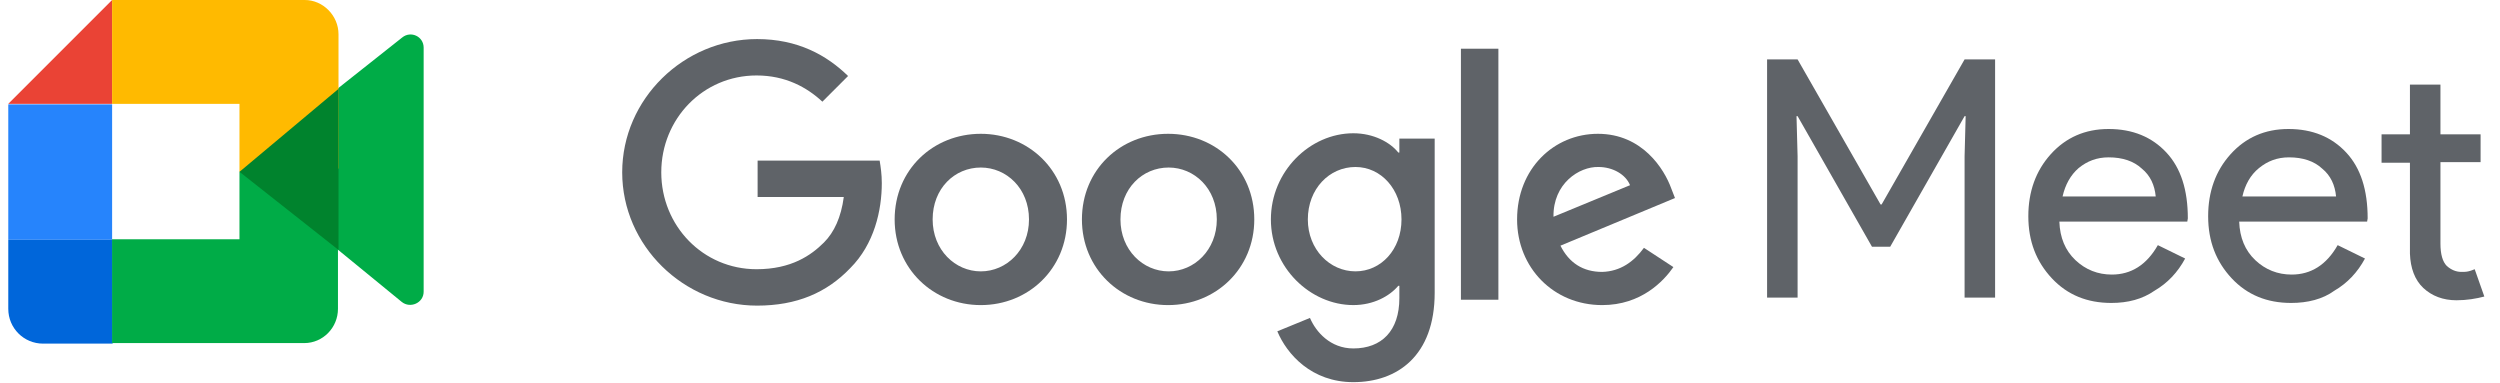
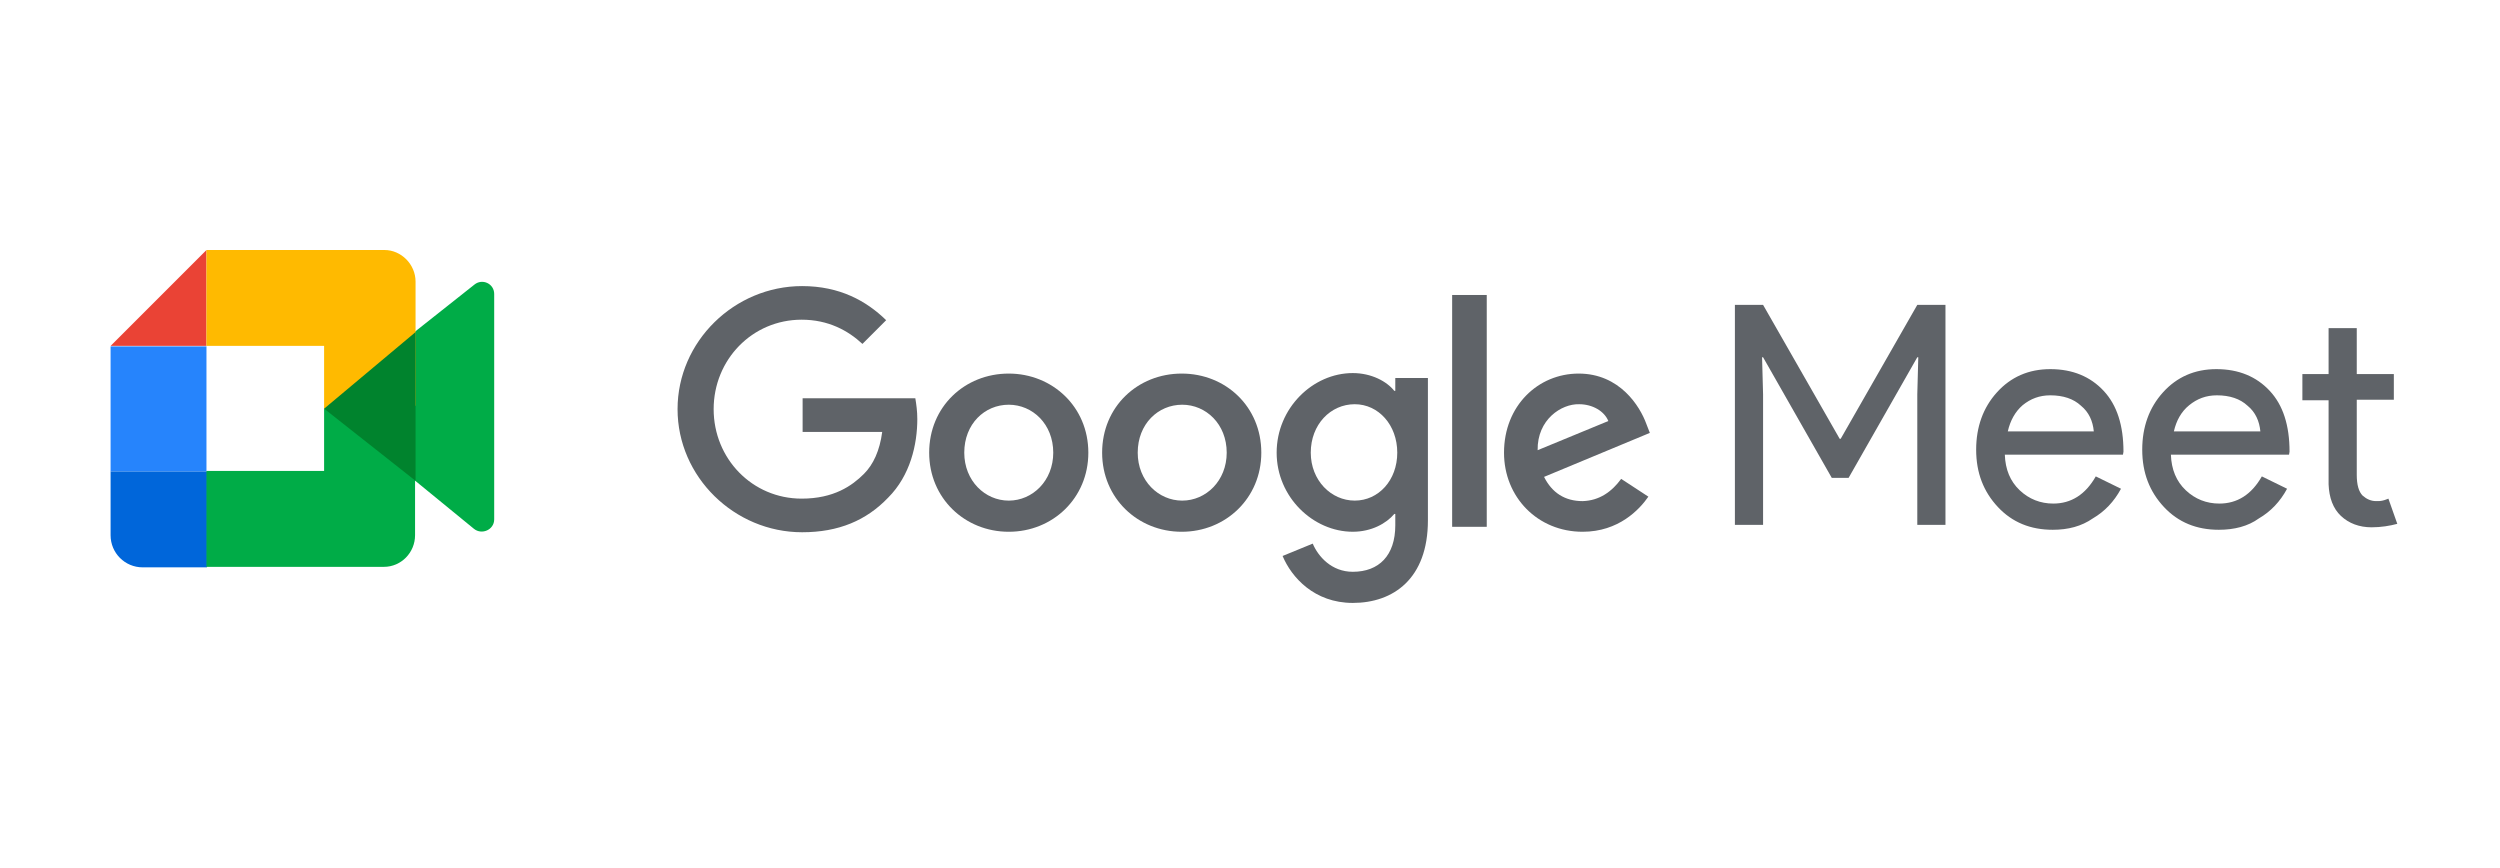
- <svg xmlns="http://www.w3.org/2000/svg" width="157" height="24" viewBox="0 0 157 24" fill="none">
-   <path d="M20.42 15.025V14.252V13.21V8.269V7.227L21.227 5.546L25.26 2.353C25.798 1.916 26.605 2.286 26.605 2.991V18.319C26.605 19.025 25.765 19.395 25.227 18.958L20.42 15.025Z" fill="#00AC47" />
-   <path d="M7.041 0L0.52 6.521H7.041V0Z" fill="#EA4335" />
-   <path d="M7.041 6.554H0.52V15.059H7.041V6.554Z" fill="#2684FC" />
-   <path d="M0.52 15.025V19.395C0.52 20.605 1.494 21.58 2.704 21.58H7.074V15.059H0.52V15.025Z" fill="#0066DA" />
-   <path d="M21.258 2.151C21.258 0.975 20.283 0 19.14 0H14.871H7.039V6.521H15.039V10.79L21.258 10.588V2.151Z" fill="#FFBA00" />
-   <path d="M15.039 15.025H7.039V21.546H14.837H19.106C20.283 21.546 21.224 20.572 21.224 19.395V10.79H15.039V15.025Z" fill="#00AC47" />
-   <path d="M21.259 5.58V15.697L15.041 10.79L21.259 5.58Z" fill="#00832D" />
-   <path d="M112.889 18.689H110.973V3.731H112.889L118.099 12.84H118.166L123.376 3.731H125.292V18.689H123.376V9.815L123.443 7.294H123.376L118.704 15.496H117.561L112.889 7.294H112.821L112.889 9.815V18.689Z" fill="#5F6368" />
-   <path d="M132.589 19.025C131.076 19.025 129.833 18.521 128.858 17.479C127.883 16.437 127.379 15.159 127.379 13.58C127.379 12.033 127.849 10.722 128.791 9.68C129.732 8.638 130.942 8.101 132.421 8.101C133.934 8.101 135.144 8.605 136.051 9.58C136.959 10.554 137.396 11.932 137.396 13.714L137.362 13.916H129.328C129.362 14.924 129.698 15.731 130.337 16.336C130.976 16.941 131.749 17.243 132.623 17.243C133.833 17.243 134.807 16.638 135.513 15.395L137.228 16.235C136.757 17.109 136.118 17.781 135.312 18.252C134.539 18.79 133.631 19.025 132.589 19.025ZM129.53 12.336H135.379C135.312 11.63 135.043 11.025 134.505 10.588C134.001 10.117 133.295 9.882 132.421 9.882C131.681 9.882 131.076 10.117 130.539 10.554C130.034 10.991 129.698 11.596 129.53 12.336Z" fill="#5F6368" />
-   <path d="M143.882 19.025C142.369 19.025 141.126 18.521 140.151 17.479C139.176 16.437 138.672 15.159 138.672 13.58C138.672 12.033 139.142 10.722 140.084 9.68C141.025 8.638 142.235 8.101 143.714 8.101C145.226 8.101 146.437 8.605 147.344 9.58C148.252 10.554 148.689 11.932 148.689 13.714L148.655 13.916H140.621C140.655 14.924 140.991 15.731 141.63 16.336C142.269 16.941 143.042 17.243 143.916 17.243C145.126 17.243 146.1 16.638 146.806 15.395L148.521 16.235C148.05 17.109 147.411 17.781 146.605 18.252C145.865 18.79 144.924 19.025 143.882 19.025ZM140.823 12.336H146.705C146.638 11.63 146.369 11.025 145.832 10.588C145.327 10.117 144.621 9.882 143.748 9.882C143.008 9.882 142.403 10.117 141.865 10.554C141.327 10.991 140.991 11.596 140.823 12.336Z" fill="#5F6368" />
-   <path d="M154.268 18.857C153.428 18.857 152.722 18.588 152.184 18.084C151.647 17.579 151.378 16.84 151.344 15.932V10.218H149.562V8.437H151.344V5.311H153.26V8.437H155.781V10.184H153.26V15.294C153.26 15.966 153.394 16.437 153.663 16.706C153.932 16.941 154.235 17.075 154.571 17.075C154.739 17.075 154.873 17.075 155.008 17.042C155.176 17.008 155.31 16.941 155.411 16.907L156.016 18.622C155.512 18.756 154.907 18.857 154.268 18.857Z" fill="#5F6368" />
-   <path d="M47.578 12.37V10.084H55.242C55.309 10.487 55.377 10.958 55.377 11.496C55.377 13.21 54.906 15.328 53.394 16.84C51.915 18.386 50.032 19.193 47.545 19.193C42.94 19.193 39.074 15.428 39.074 10.823C39.074 6.218 42.94 2.454 47.545 2.454C50.099 2.454 51.915 3.462 53.259 4.773L51.646 6.386C50.671 5.479 49.326 4.739 47.511 4.739C44.15 4.739 41.528 7.462 41.528 10.823C41.528 14.185 44.15 16.907 47.511 16.907C49.696 16.907 50.94 16.033 51.746 15.227C52.385 14.588 52.822 13.647 52.99 12.37H47.578Z" fill="#5F6368" />
-   <path d="M67.007 13.781C67.007 16.874 64.587 19.16 61.595 19.16C58.604 19.16 56.184 16.874 56.184 13.781C56.184 10.655 58.604 8.403 61.595 8.403C64.553 8.403 67.007 10.655 67.007 13.781ZM64.621 13.781C64.621 11.832 63.209 10.521 61.595 10.521C59.948 10.521 58.57 11.832 58.57 13.781C58.57 15.697 59.982 17.042 61.595 17.042C63.209 17.042 64.621 15.697 64.621 13.781Z" fill="#5F6368" />
-   <path d="M78.769 13.781C78.769 16.874 76.349 19.16 73.357 19.16C70.365 19.16 67.945 16.874 67.945 13.781C67.945 10.655 70.365 8.403 73.357 8.403C76.349 8.403 78.769 10.655 78.769 13.781ZM76.416 13.781C76.416 11.832 75.004 10.521 73.391 10.521C71.744 10.521 70.365 11.832 70.365 13.781C70.365 15.697 71.777 17.042 73.391 17.042C75.004 17.042 76.416 15.697 76.416 13.781Z" fill="#5F6368" />
-   <path d="M90.098 8.705V18.386C90.098 22.352 87.745 23.999 84.989 23.999C82.367 23.999 80.821 22.252 80.216 20.806L82.266 19.966C82.636 20.84 83.544 21.882 84.989 21.882C86.77 21.882 87.88 20.773 87.88 18.722V17.949H87.812C87.275 18.588 86.266 19.159 84.989 19.159C82.3 19.159 79.812 16.806 79.812 13.781C79.812 10.756 82.266 8.369 84.989 8.369C86.266 8.369 87.308 8.941 87.812 9.579H87.88V8.705H90.098ZM88.014 13.781C88.014 11.899 86.737 10.487 85.123 10.487C83.476 10.487 82.132 11.865 82.132 13.781C82.132 15.663 83.51 17.041 85.123 17.041C86.737 17.041 88.014 15.663 88.014 13.781Z" fill="#5F6368" />
-   <path d="M94.099 3.059V18.823H91.746V3.059H94.099Z" fill="#5F6368" />
-   <path d="M103.24 15.563L105.089 16.773C104.484 17.647 103.072 19.16 100.618 19.16C97.559 19.16 95.273 16.807 95.273 13.781C95.273 10.588 97.593 8.403 100.349 8.403C103.139 8.403 104.517 10.622 104.954 11.832L105.189 12.437L97.996 15.428C98.534 16.504 99.408 17.076 100.618 17.076C101.761 17.042 102.601 16.437 103.24 15.563ZM97.559 13.613L102.366 11.63C102.097 10.958 101.29 10.487 100.383 10.487C99.173 10.454 97.525 11.529 97.559 13.613Z" fill="#5F6368" />
+ <svg xmlns="http://www.w3.org/2000/svg" width="170" height="59" viewBox="0 0 170 59" fill="none">
+   <path d="M27.42 32.025V31.252V30.21V25.269V24.227L28.227 22.546L32.26 19.353C32.798 18.916 33.605 19.285 33.605 19.991V35.319C33.605 36.025 32.764 36.395 32.227 35.958L27.42 32.025Z" fill="#00AC47" />
+   <path d="M14.04 17L7.52 23.521H14.04V17Z" fill="#EA4335" />
+   <path d="M14.04 23.554H7.52V32.059H14.04V23.554Z" fill="#2684FC" />
+   <path d="M7.52 32.025V36.395C7.52 37.605 8.494 38.58 9.704 38.58H14.074V32.059H7.52V32.025Z" fill="#0066DA" />
+   <path d="M28.258 19.151C28.258 17.975 27.283 17 26.14 17H21.871H14.039V23.521H22.039V27.79L28.258 27.588V19.151Z" fill="#FFBA00" />
+   <path d="M22.039 32.025H14.039V38.546H21.837H26.106C27.283 38.546 28.224 37.572 28.224 36.395V27.79H22.039V32.025Z" fill="#00AC47" />
+   <path d="M28.259 22.58V32.697L22.041 27.79L28.259 22.58Z" fill="#00832D" />
+   <path d="M119.889 35.689H117.973V20.731H119.889L125.099 29.84H125.166L130.376 20.731H132.292V35.689H130.376V26.815L130.443 24.294H130.376L125.704 32.496H124.561L119.889 24.294H119.821L119.889 26.815V35.689Z" fill="#5F6368" />
+   <path d="M139.589 36.025C138.076 36.025 136.833 35.521 135.858 34.479C134.883 33.437 134.379 32.159 134.379 30.58C134.379 29.033 134.849 27.722 135.791 26.68C136.732 25.638 137.942 25.101 139.421 25.101C140.934 25.101 142.144 25.605 143.051 26.58C143.959 27.554 144.396 28.933 144.396 30.714L144.362 30.916H136.328C136.362 31.924 136.698 32.731 137.337 33.336C137.976 33.941 138.749 34.243 139.623 34.243C140.833 34.243 141.807 33.638 142.513 32.395L144.228 33.235C143.757 34.109 143.118 34.781 142.312 35.252C141.539 35.79 140.631 36.025 139.589 36.025ZM136.53 29.336H142.379C142.312 28.63 142.043 28.025 141.505 27.588C141.001 27.117 140.295 26.882 139.421 26.882C138.681 26.882 138.076 27.117 137.539 27.554C137.034 27.991 136.698 28.596 136.53 29.336Z" fill="#5F6368" />
+   <path d="M150.882 36.025C149.369 36.025 148.126 35.521 147.151 34.479C146.176 33.437 145.672 32.159 145.672 30.58C145.672 29.033 146.142 27.722 147.084 26.68C148.025 25.638 149.235 25.101 150.714 25.101C152.226 25.101 153.437 25.605 154.344 26.58C155.252 27.554 155.689 28.933 155.689 30.714L155.655 30.916H147.621C147.655 31.924 147.991 32.731 148.63 33.336C149.269 33.941 150.042 34.243 150.916 34.243C152.126 34.243 153.1 33.638 153.806 32.395L155.521 33.235C155.05 34.109 154.411 34.781 153.605 35.252C152.865 35.79 151.924 36.025 150.882 36.025ZM147.823 29.336H153.705C153.638 28.63 153.369 28.025 152.832 27.588C152.327 27.117 151.621 26.882 150.748 26.882C150.008 26.882 149.403 27.117 148.865 27.554C148.327 27.991 147.991 28.596 147.823 29.336Z" fill="#5F6368" />
+   <path d="M161.268 35.857C160.428 35.857 159.722 35.588 159.184 35.084C158.647 34.58 158.378 33.84 158.344 32.932V27.218H156.562V25.437H158.344V22.311H160.26V25.437H162.781V27.184H160.26V32.294C160.26 32.966 160.394 33.437 160.663 33.706C160.932 33.941 161.235 34.075 161.571 34.075C161.739 34.075 161.873 34.075 162.008 34.042C162.176 34.008 162.31 33.941 162.411 33.907L163.016 35.621C162.512 35.756 161.907 35.857 161.268 35.857Z" fill="#5F6368" />
+   <path d="M54.578 29.37V27.084H62.242C62.309 27.487 62.377 27.958 62.377 28.496C62.377 30.21 61.906 32.328 60.394 33.84C58.915 35.386 57.032 36.193 54.545 36.193C49.94 36.193 46.074 32.428 46.074 27.823C46.074 23.218 49.94 19.454 54.545 19.454C57.099 19.454 58.915 20.462 60.259 21.773L58.646 23.386C57.671 22.479 56.326 21.739 54.511 21.739C51.15 21.739 48.528 24.462 48.528 27.823C48.528 31.185 51.15 33.907 54.511 33.907C56.696 33.907 57.94 33.033 58.746 32.227C59.385 31.588 59.822 30.647 59.99 29.37H54.578Z" fill="#5F6368" />
+   <path d="M74.007 30.782C74.007 33.874 71.587 36.16 68.595 36.16C65.604 36.16 63.184 33.874 63.184 30.782C63.184 27.655 65.604 25.403 68.595 25.403C71.553 25.403 74.007 27.655 74.007 30.782ZM71.621 30.782C71.621 28.832 70.209 27.521 68.595 27.521C66.948 27.521 65.57 28.832 65.57 30.782C65.57 32.697 66.982 34.042 68.595 34.042C70.209 34.042 71.621 32.697 71.621 30.782Z" fill="#5F6368" />
+   <path d="M85.769 30.782C85.769 33.874 83.349 36.16 80.357 36.16C77.365 36.16 74.945 33.874 74.945 30.782C74.945 27.655 77.365 25.403 80.357 25.403C83.349 25.403 85.769 27.655 85.769 30.782ZM83.416 30.782C83.416 28.832 82.004 27.521 80.391 27.521C78.744 27.521 77.365 28.832 77.365 30.782C77.365 32.697 78.777 34.042 80.391 34.042C82.004 34.042 83.416 32.697 83.416 30.782Z" fill="#5F6368" />
+   <path d="M97.098 25.705V35.386C97.098 39.352 94.745 40.999 91.989 40.999C89.367 40.999 87.821 39.252 87.216 37.806L89.266 36.966C89.636 37.84 90.544 38.882 91.989 38.882C93.77 38.882 94.88 37.773 94.88 35.722V34.949H94.812C94.275 35.588 93.266 36.159 91.989 36.159C89.3 36.159 86.812 33.806 86.812 30.781C86.812 27.756 89.266 25.369 91.989 25.369C93.266 25.369 94.308 25.941 94.812 26.579H94.88V25.705H97.098ZM95.014 30.781C95.014 28.898 93.737 27.487 92.123 27.487C90.476 27.487 89.132 28.865 89.132 30.781C89.132 32.663 90.51 34.041 92.123 34.041C93.737 34.041 95.014 32.663 95.014 30.781Z" fill="#5F6368" />
+   <path d="M101.099 20.059V35.823H98.746V20.059H101.099Z" fill="#5F6368" />
+   <path d="M110.24 32.563L112.089 33.773C111.484 34.647 110.072 36.16 107.618 36.16C104.559 36.16 102.273 33.807 102.273 30.782C102.273 27.588 104.593 25.403 107.349 25.403C110.139 25.403 111.517 27.622 111.954 28.832L112.189 29.437L104.996 32.428C105.534 33.504 106.408 34.076 107.618 34.076C108.761 34.042 109.601 33.437 110.24 32.563ZM104.559 30.613L109.366 28.63C109.097 27.958 108.29 27.487 107.383 27.487C106.173 27.454 104.526 28.529 104.559 30.613Z" fill="#5F6368" />
</svg>
